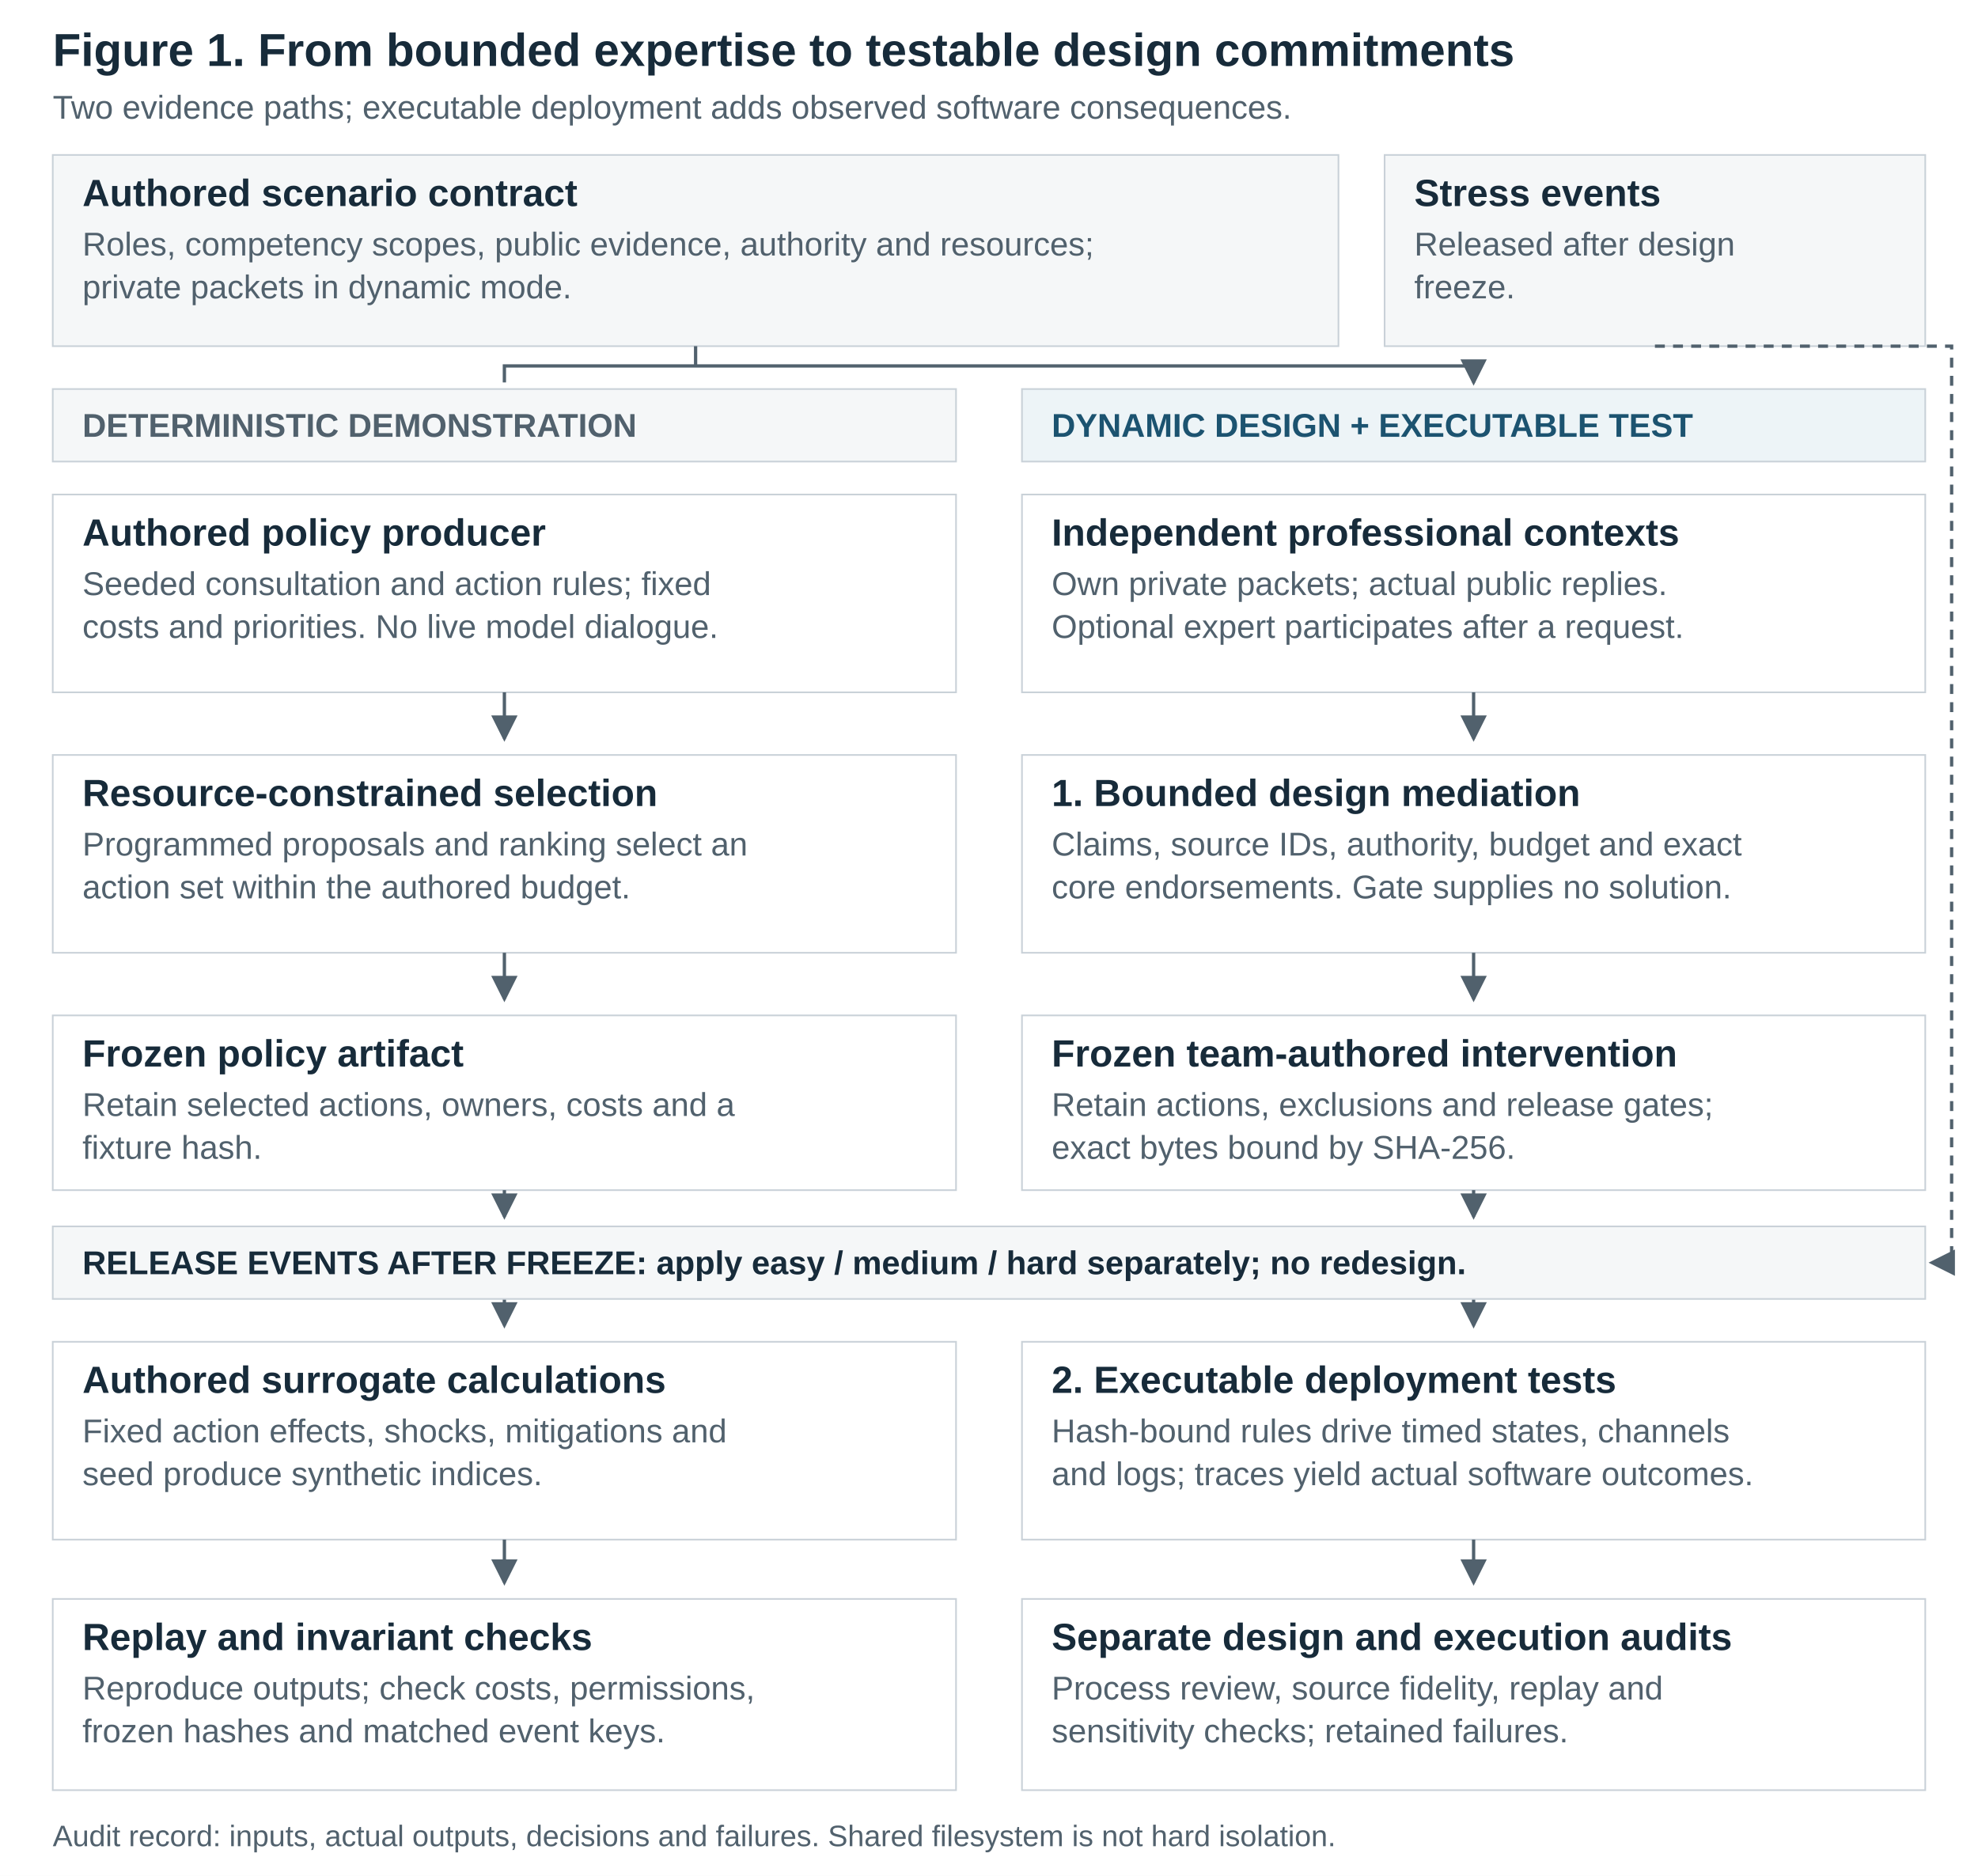
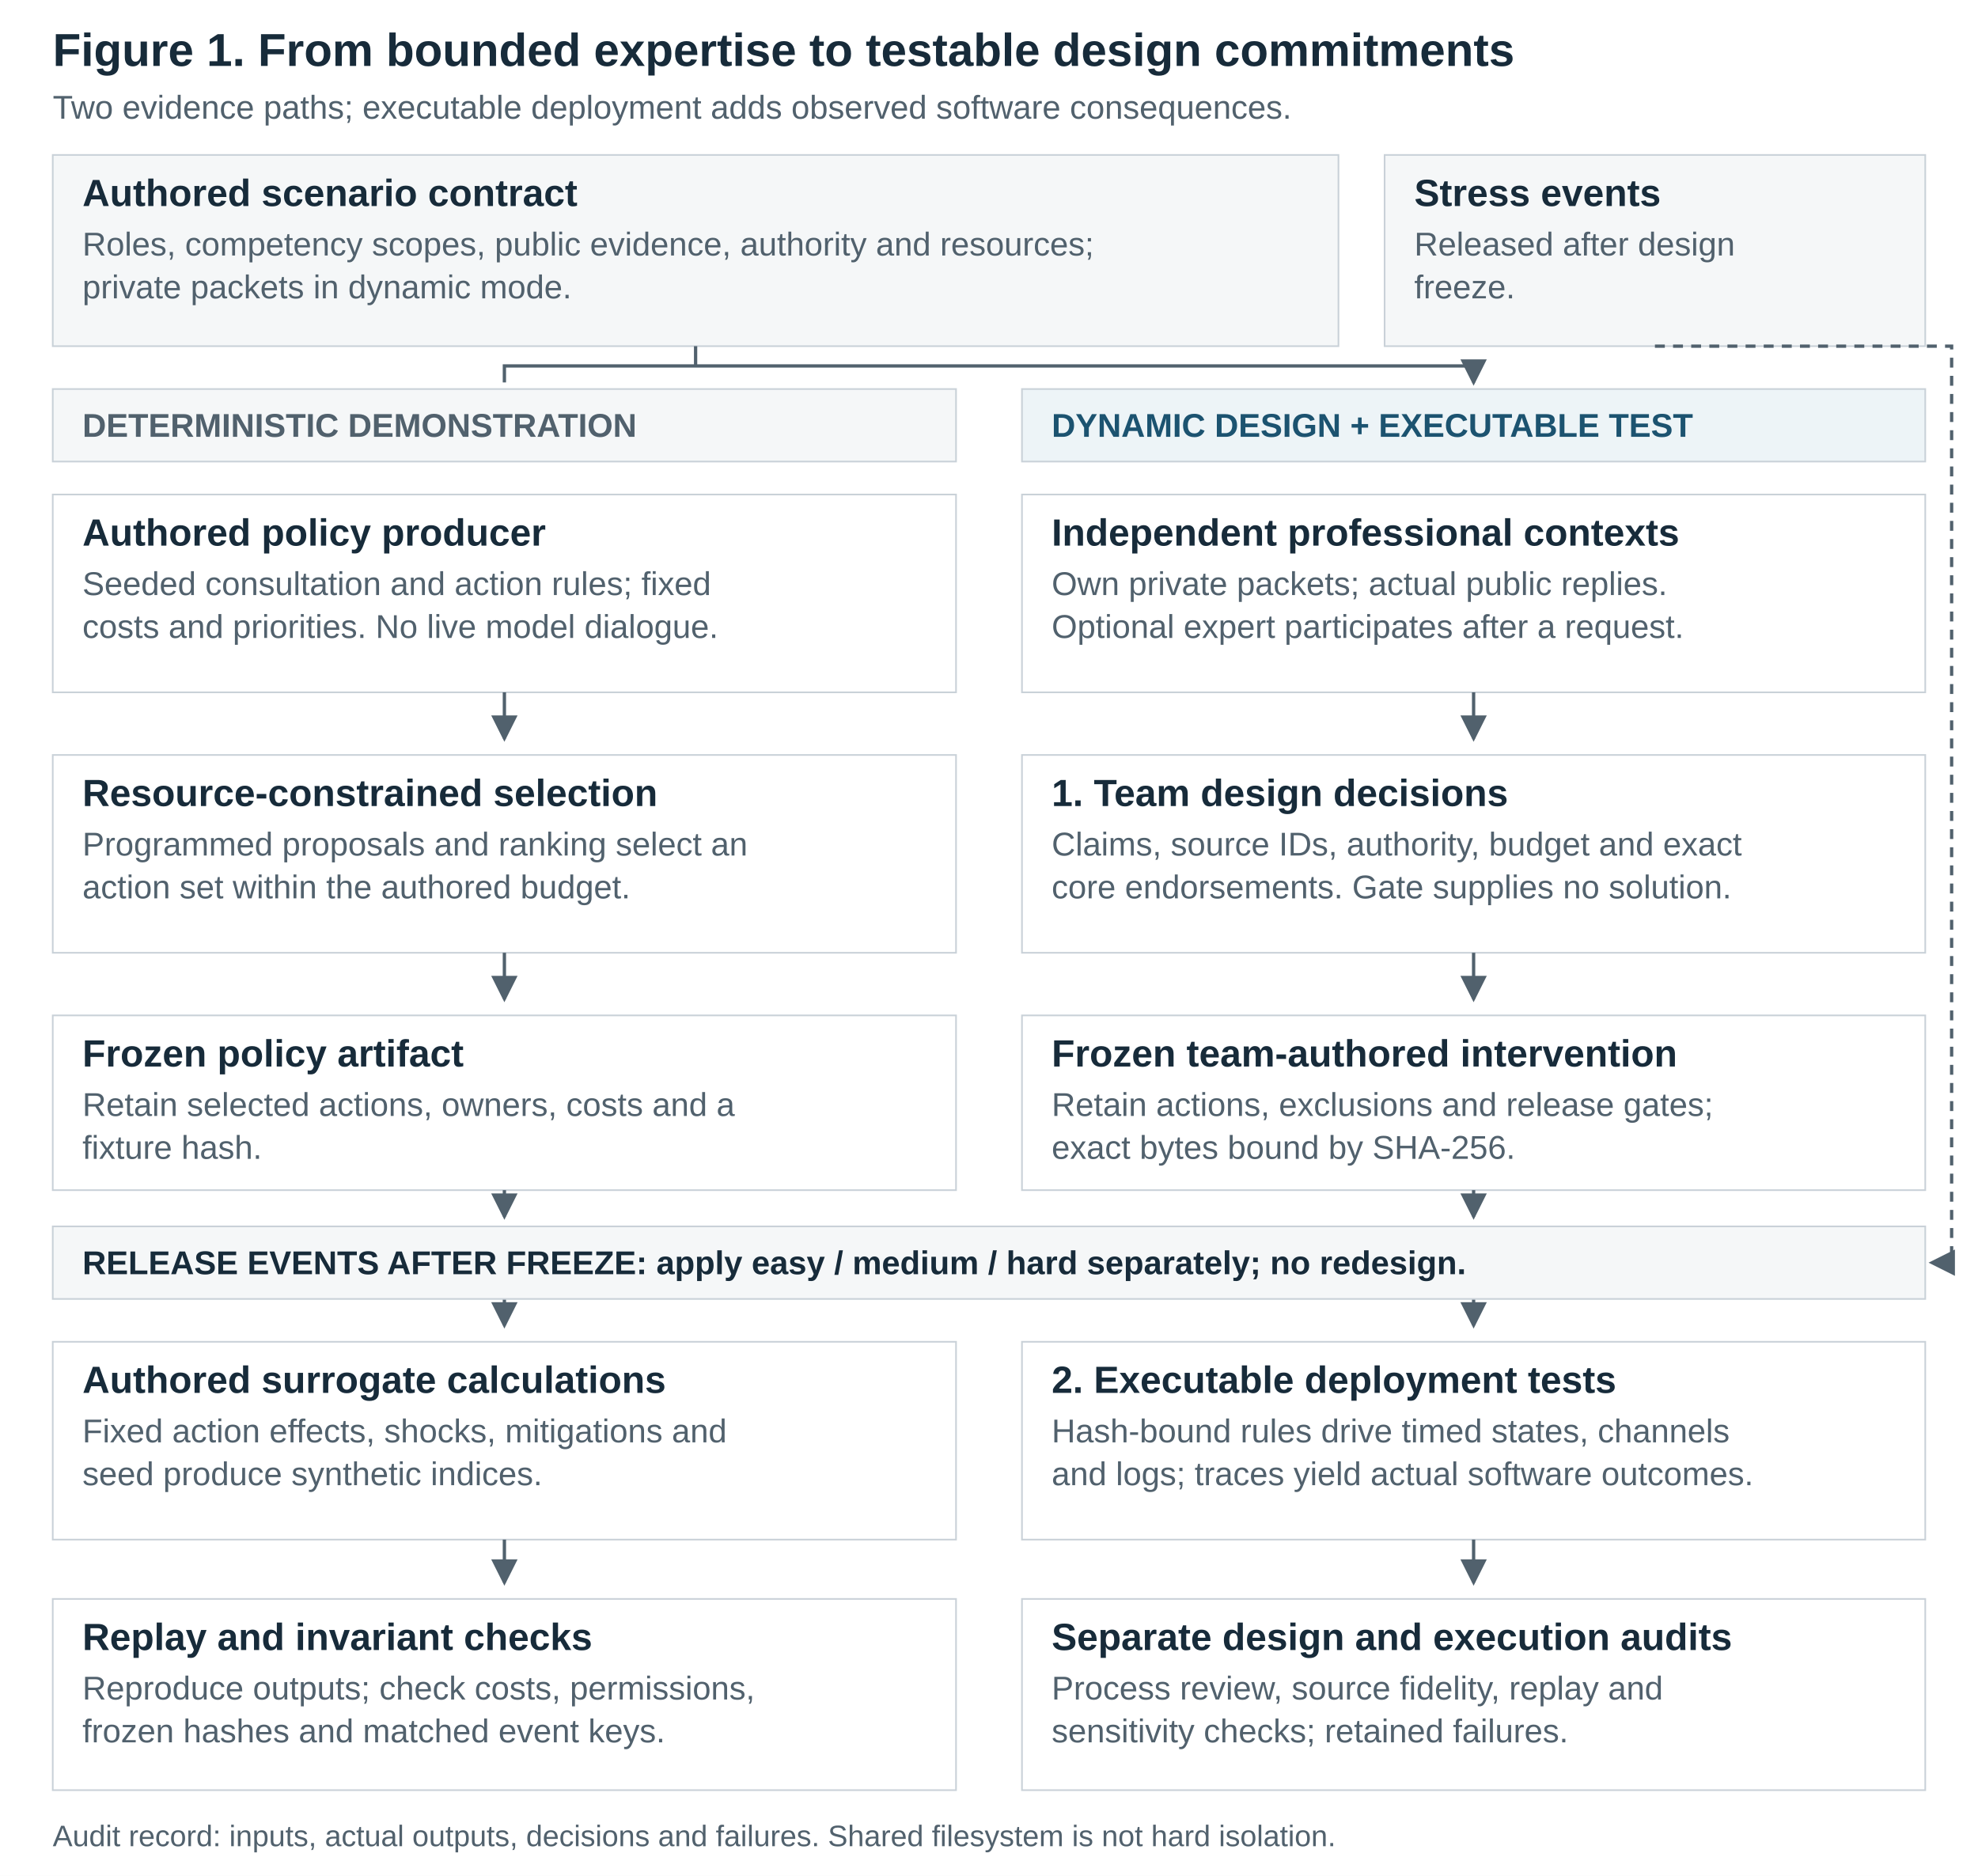
<svg xmlns="http://www.w3.org/2000/svg" width="1200" height="1138" viewBox="0 0 1200 1138" role="img" aria-labelledby="title desc">
  <defs>
    <marker id="arrow" markerWidth="8" markerHeight="8" refX="7" refY="4" orient="auto">
      <path d="M0,0 L8,4 L0,8" fill="#51616D" />
    </marker>
  </defs>
  <style>text{font-family:Arial,Helvetica,sans-serif}</style>
  <rect width="1200" height="1138" fill="white" />
  <text x="32" y="40" font-size="28" fill="#172B3A" font-weight="600">Figure 1. From bounded expertise to testable design commitments</text>
  <text x="32" y="72" font-size="20" fill="#51616D" font-weight="400">Two evidence paths; executable deployment adds observed software consequences.</text>
  <rect x="32" y="94" width="780" height="116" fill="#F5F7F8" stroke="#C9D1D8" />
  <text x="50" y="125" font-size="23" fill="#172B3A" font-weight="600">Authored scenario contract</text>
  <text x="50" y="155" font-size="20" fill="#51616D" font-weight="400">Roles, competency scopes, public evidence, authority and resources;</text>
  <text x="50" y="181" font-size="20" fill="#51616D" font-weight="400">private packets in dynamic mode.</text>
  <rect x="840" y="94" width="328" height="116" fill="#F5F7F8" stroke="#C9D1D8" />
  <text x="858" y="125" font-size="23" fill="#172B3A" font-weight="600">Stress events</text>
  <text x="858" y="155" font-size="20" fill="#51616D" font-weight="400">Released after design</text>
  <text x="858" y="181" font-size="20" fill="#51616D" font-weight="400">freeze.</text>
  <rect x="32" y="236" width="548" height="44" fill="#F5F7F8" stroke="#C9D1D8" />
  <rect x="620" y="236" width="548" height="44" fill="#EDF4F7" stroke="#C9D1D8" />
  <path d="M422,210 V222 H306 V232 M422,222 H894 V232" fill="none" stroke="#51616D" stroke-width="2" marker-end="url(#arrow)" />
  <path d="M1004,210 H1184 V766 H1172" fill="none" stroke="#51616D" stroke-width="2" stroke-dasharray="6 5" marker-end="url(#arrow)" />
  <text x="50" y="265" font-size="20" fill="#51616D" font-weight="600">DETERMINISTIC DEMONSTRATION</text>
  <text x="638" y="265" font-size="20" fill="#1C5370" font-weight="600">DYNAMIC DESIGN + EXECUTABLE TEST</text>
  <rect x="32" y="300" width="548" height="120" fill="white" stroke="#C9D1D8" />
  <text x="50" y="331" font-size="23" fill="#172B3A" font-weight="600">Authored policy producer</text>
  <text x="50" y="361" font-size="20" fill="#51616D" font-weight="400">Seeded consultation and action rules; fixed</text>
  <text x="50" y="387" font-size="20" fill="#51616D" font-weight="400">costs and priorities. No live model dialogue.</text>
  <rect x="620" y="300" width="548" height="120" fill="white" stroke="#C9D1D8" />
  <text x="638" y="331" font-size="23" fill="#172B3A" font-weight="600">Independent professional contexts</text>
  <text x="638" y="361" font-size="20" fill="#51616D" font-weight="400">Own private packets; actual public replies.</text>
  <text x="638" y="387" font-size="20" fill="#51616D" font-weight="400">Optional expert participates after a request.</text>
  <rect x="32" y="458" width="548" height="120" fill="white" stroke="#C9D1D8" />
  <text x="50" y="489" font-size="23" fill="#172B3A" font-weight="600">Resource-constrained selection</text>
  <text x="50" y="519" font-size="20" fill="#51616D" font-weight="400">Programmed proposals and ranking select an</text>
  <text x="50" y="545" font-size="20" fill="#51616D" font-weight="400">action set within the authored budget.</text>
  <rect x="620" y="458" width="548" height="120" fill="white" stroke="#C9D1D8" />
-   <text x="638" y="489" font-size="23" fill="#172B3A" font-weight="600">1. Bounded design mediation</text>
+   <text x="638" y="489" font-size="23" fill="#172B3A" font-weight="600">1. Team design decisions</text>
  <text x="638" y="519" font-size="20" fill="#51616D" font-weight="400">Claims, source IDs, authority, budget and exact</text>
  <text x="638" y="545" font-size="20" fill="#51616D" font-weight="400">core endorsements. Gate supplies no solution.</text>
  <rect x="32" y="616" width="548" height="106" fill="white" stroke="#C9D1D8" />
  <text x="50" y="647" font-size="23" fill="#172B3A" font-weight="600">Frozen policy artifact</text>
  <text x="50" y="677" font-size="20" fill="#51616D" font-weight="400">Retain selected actions, owners, costs and a</text>
  <text x="50" y="703" font-size="20" fill="#51616D" font-weight="400">fixture hash.</text>
  <rect x="620" y="616" width="548" height="106" fill="white" stroke="#C9D1D8" />
  <text x="638" y="647" font-size="23" fill="#172B3A" font-weight="600">Frozen team-authored intervention</text>
  <text x="638" y="677" font-size="20" fill="#51616D" font-weight="400">Retain actions, exclusions and release gates;</text>
  <text x="638" y="703" font-size="20" fill="#51616D" font-weight="400">exact bytes bound by SHA-256.</text>
  <path d="M306,420 V448" fill="none" stroke="#51616D" stroke-width="2" marker-end="url(#arrow)" />
  <path d="M306,578 V606" fill="none" stroke="#51616D" stroke-width="2" marker-end="url(#arrow)" />
  <path d="M306,722 V738" fill="none" stroke="#51616D" stroke-width="2" marker-end="url(#arrow)" />
  <path d="M306,788 V804" fill="none" stroke="#51616D" stroke-width="2" marker-end="url(#arrow)" />
  <path d="M894,420 V448" fill="none" stroke="#51616D" stroke-width="2" marker-end="url(#arrow)" />
  <path d="M894,578 V606" fill="none" stroke="#51616D" stroke-width="2" marker-end="url(#arrow)" />
  <path d="M894,722 V738" fill="none" stroke="#51616D" stroke-width="2" marker-end="url(#arrow)" />
  <path d="M894,788 V804" fill="none" stroke="#51616D" stroke-width="2" marker-end="url(#arrow)" />
  <rect x="32" y="744" width="1136" height="44" fill="#F5F7F8" stroke="#C9D1D8" />
  <text x="50" y="773" font-size="20" fill="#172B3A" font-weight="600">RELEASE EVENTS AFTER FREEZE: apply easy / medium / hard separately; no redesign.</text>
  <rect x="32" y="814" width="548" height="120" fill="white" stroke="#C9D1D8" />
  <text x="50" y="845" font-size="23" fill="#172B3A" font-weight="600">Authored surrogate calculations</text>
  <text x="50" y="875" font-size="20" fill="#51616D" font-weight="400">Fixed action effects, shocks, mitigations and</text>
  <text x="50" y="901" font-size="20" fill="#51616D" font-weight="400">seed produce synthetic indices.</text>
  <rect x="620" y="814" width="548" height="120" fill="white" stroke="#C9D1D8" />
  <text x="638" y="845" font-size="23" fill="#172B3A" font-weight="600">2. Executable deployment tests</text>
  <text x="638" y="875" font-size="20" fill="#51616D" font-weight="400">Hash-bound rules drive timed states, channels</text>
  <text x="638" y="901" font-size="20" fill="#51616D" font-weight="400">and logs; traces yield actual software outcomes.</text>
  <rect x="32" y="970" width="548" height="116" fill="white" stroke="#C9D1D8" />
  <text x="50" y="1001" font-size="23" fill="#172B3A" font-weight="600">Replay and invariant checks</text>
  <text x="50" y="1031" font-size="20" fill="#51616D" font-weight="400">Reproduce outputs; check costs, permissions,</text>
  <text x="50" y="1057" font-size="20" fill="#51616D" font-weight="400">frozen hashes and matched event keys.</text>
  <rect x="620" y="970" width="548" height="116" fill="white" stroke="#C9D1D8" />
  <text x="638" y="1001" font-size="23" fill="#172B3A" font-weight="600">Separate design and execution audits</text>
  <text x="638" y="1031" font-size="20" fill="#51616D" font-weight="400">Process review, source fidelity, replay and</text>
  <text x="638" y="1057" font-size="20" fill="#51616D" font-weight="400">sensitivity checks; retained failures.</text>
  <path d="M306,934 V960" fill="none" stroke="#51616D" stroke-width="2" marker-end="url(#arrow)" />
  <path d="M894,934 V960" fill="none" stroke="#51616D" stroke-width="2" marker-end="url(#arrow)" />
  <text x="32" y="1120" font-size="18" fill="#51616D" font-weight="400">Audit record: inputs, actual outputs, decisions and failures. Shared filesystem is not hard isolation.</text>
</svg>
